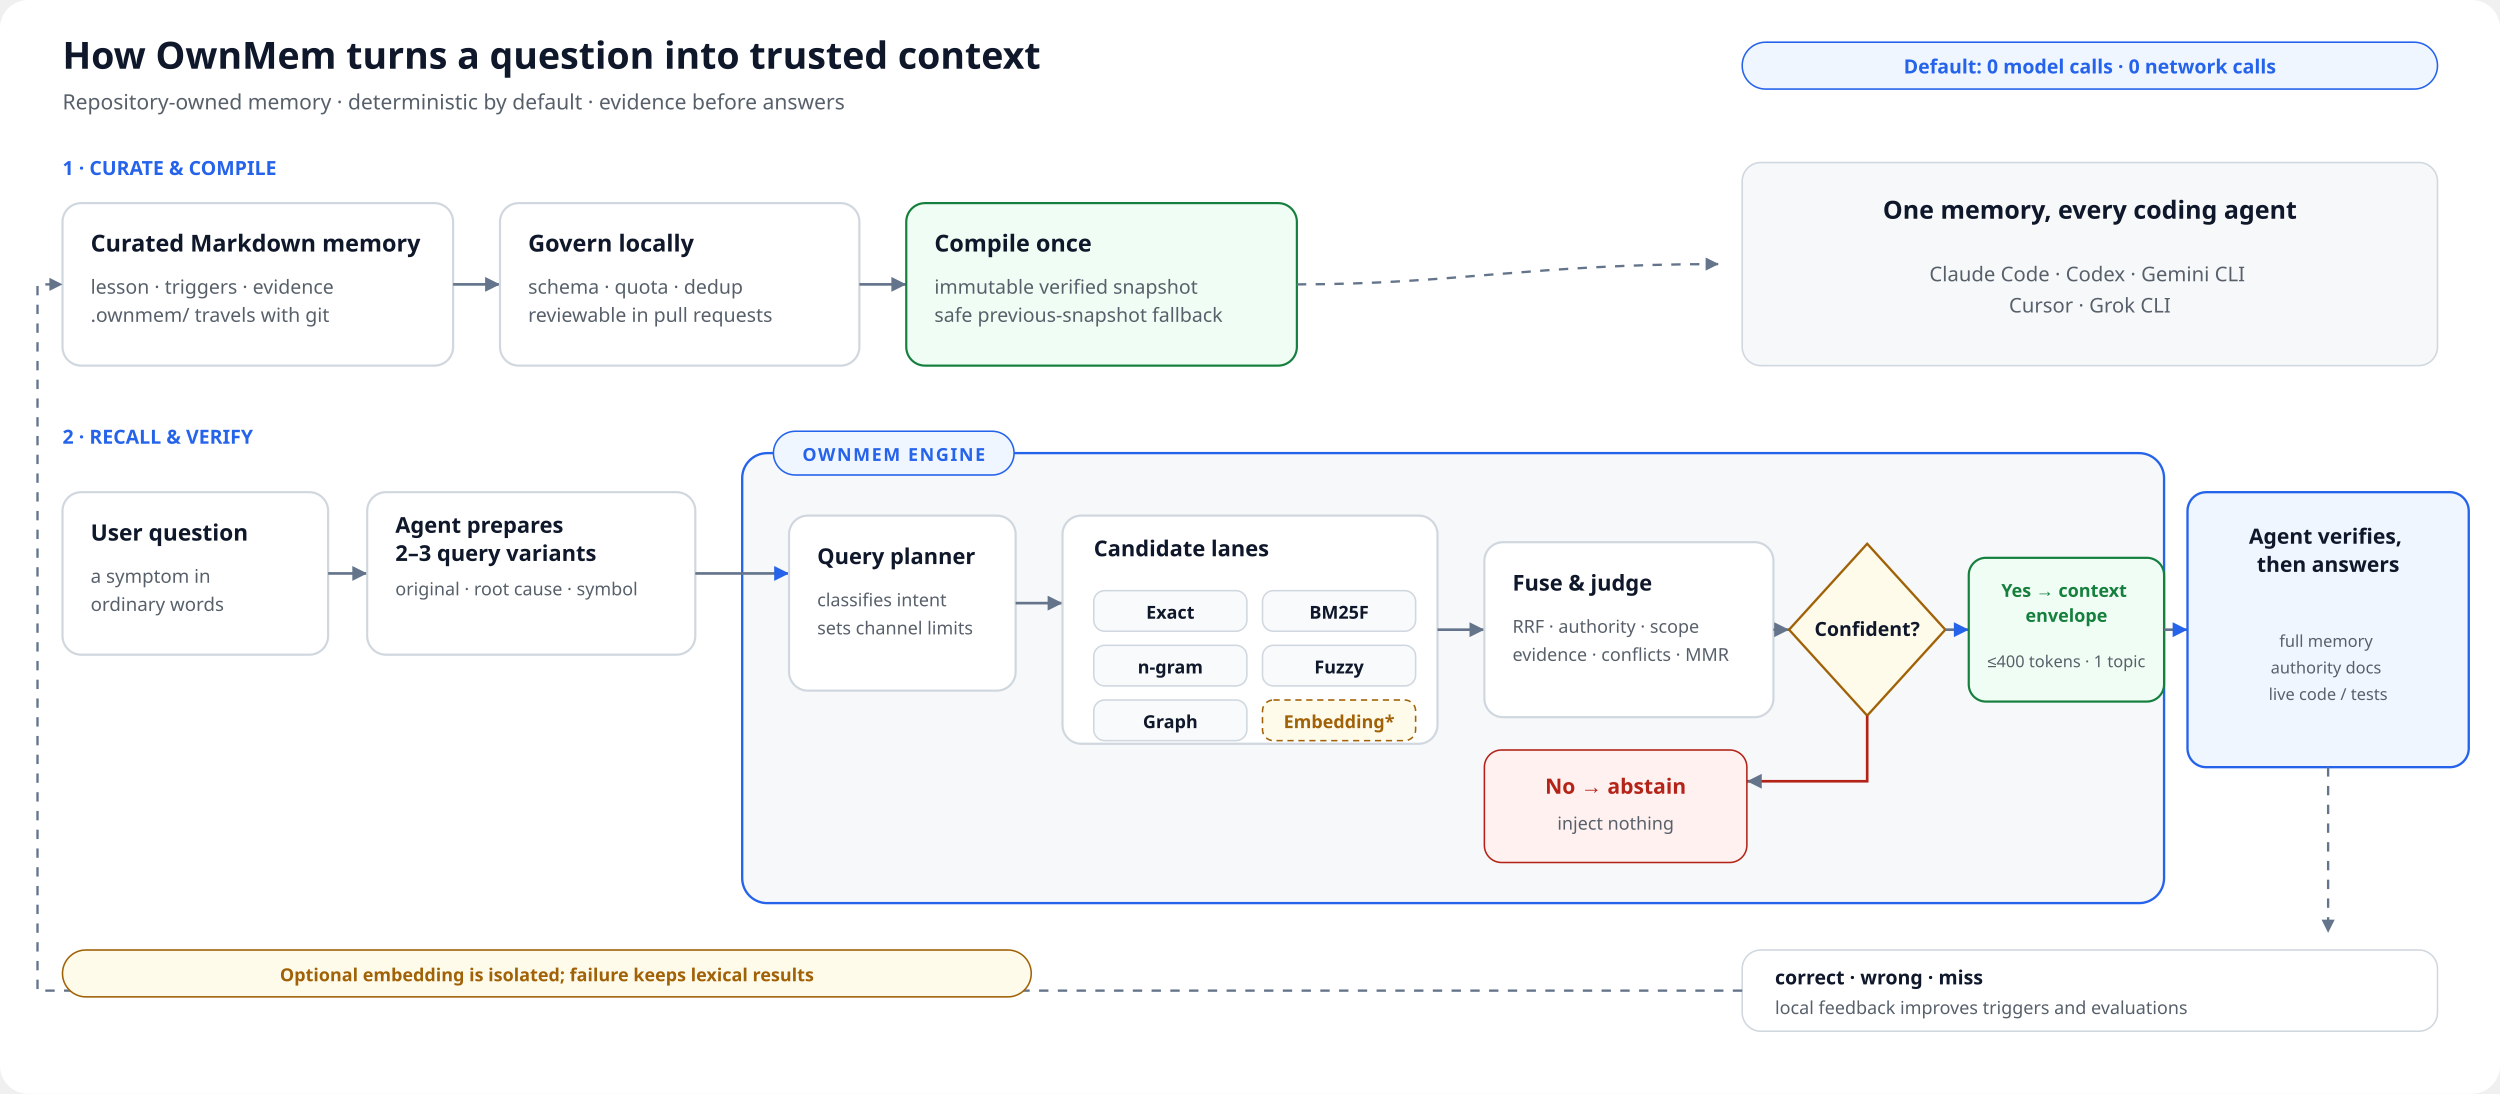
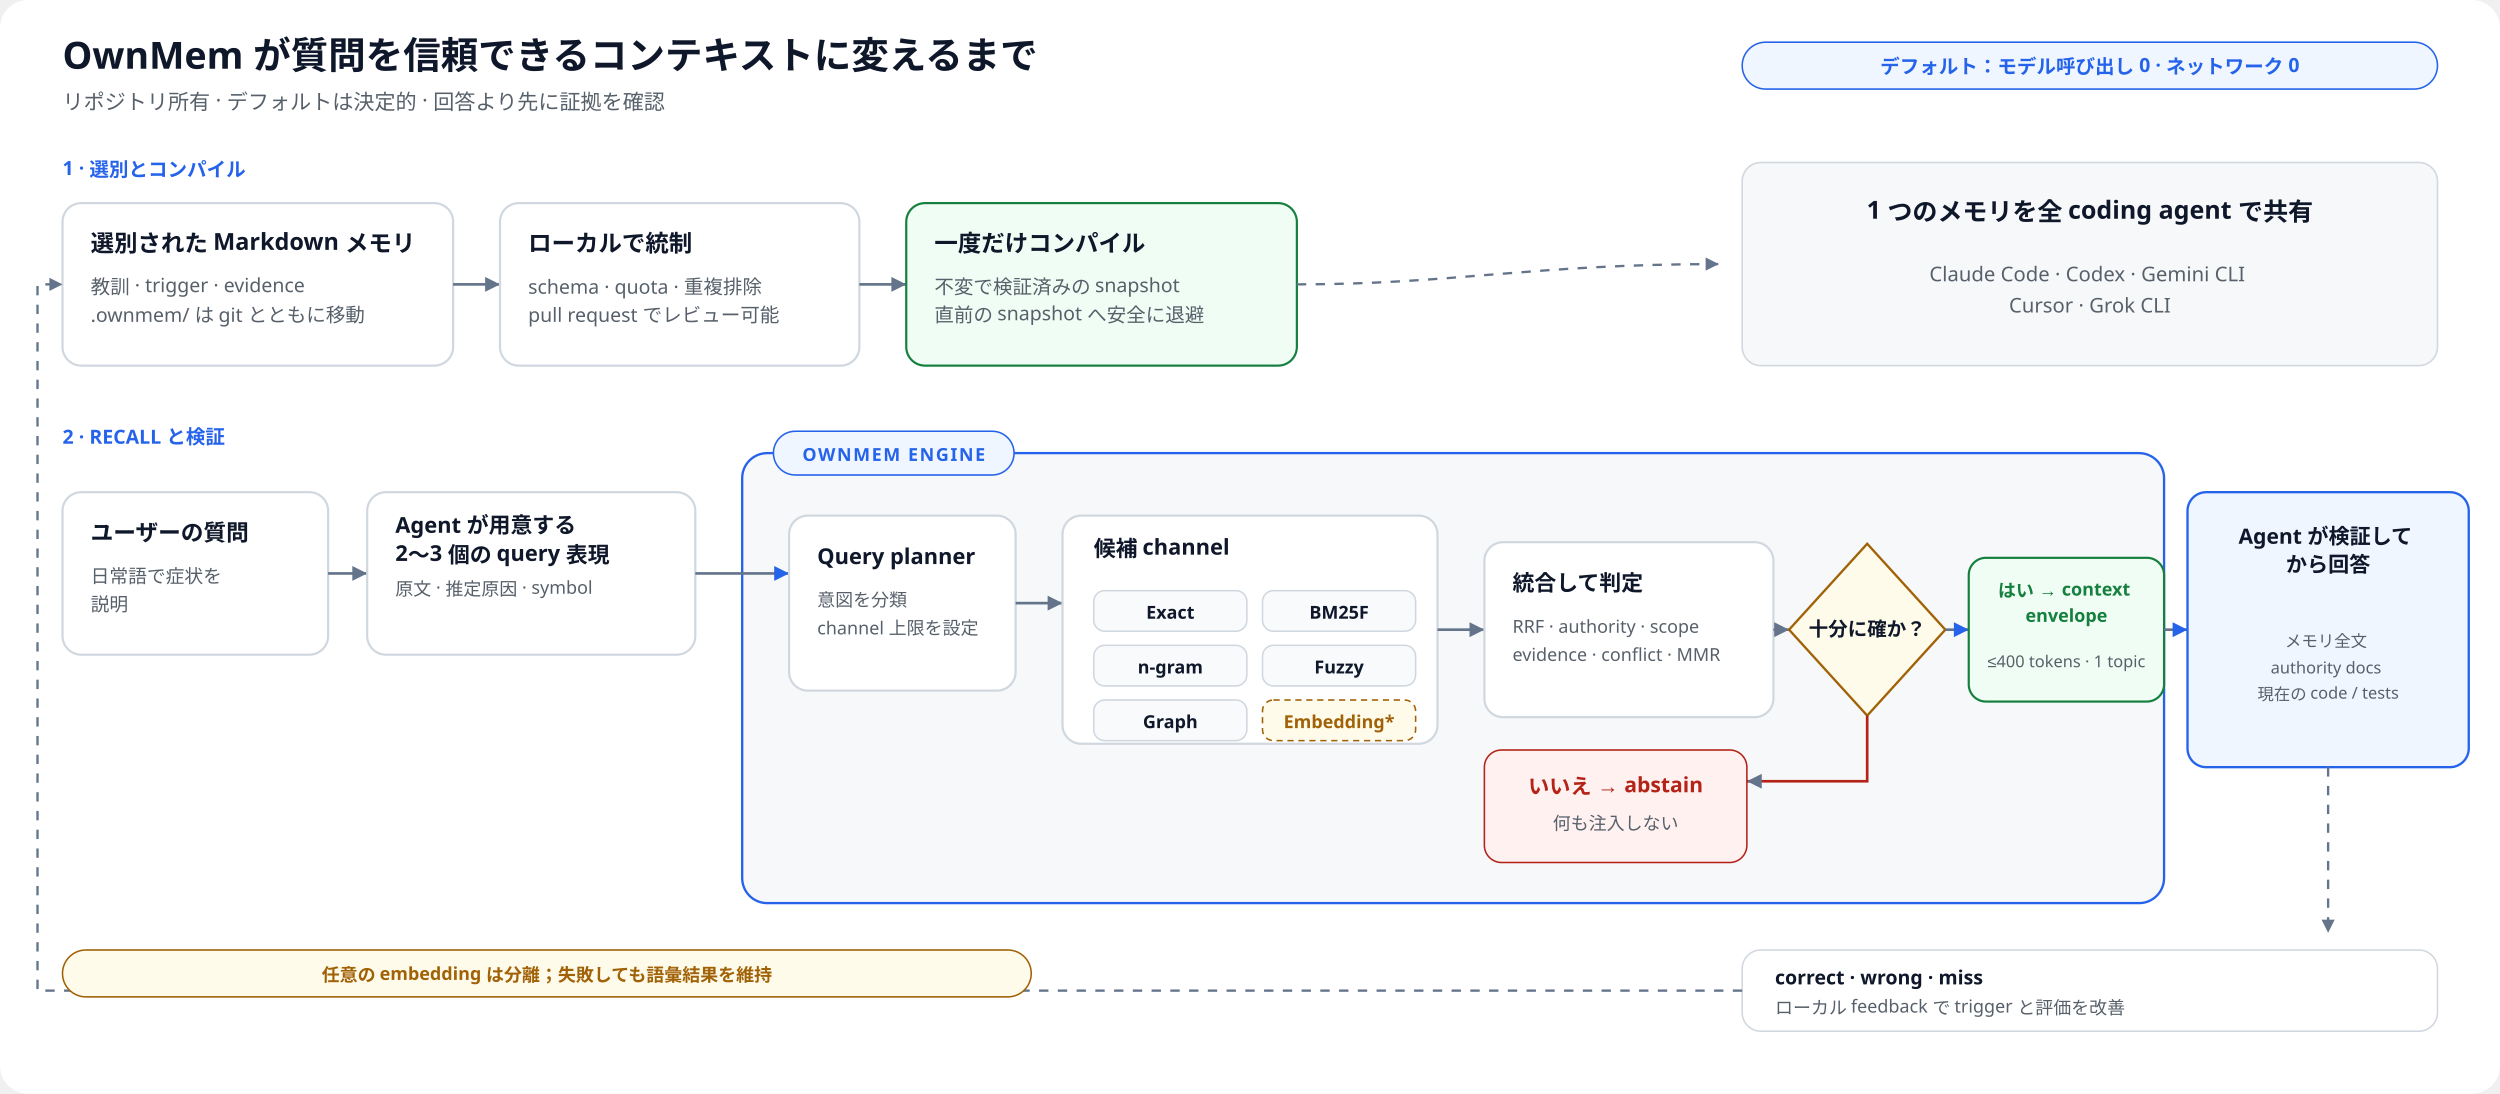
<svg xmlns="http://www.w3.org/2000/svg" viewBox="0 0 1600 700" role="img" aria-labelledby="title description" font-family="-apple-system, BlinkMacSystemFont, 'Segoe UI', 'Noto Sans', 'Helvetica Neue', Arial, sans-serif">
  <defs>
    <marker id="arrow" viewBox="0 0 10 10" refX="8" refY="5" markerWidth="7" markerHeight="7" orient="auto-start-reverse">
      <path d="M 0 1 L 8 5 L 0 9 z" fill="#64748b" />
    </marker>
    <marker id="accent-arrow" viewBox="0 0 10 10" refX="8" refY="5" markerWidth="7" markerHeight="7" orient="auto-start-reverse">
      <path d="M 0 1 L 8 5 L 0 9 z" fill="#2563eb" />
    </marker>
  </defs>
  <rect width="1600" height="700" rx="18" fill="#ffffff" />
  <text x="40" y="44" text-anchor="start" font-size="24" font-weight="700" fill="#0f172a">
-     <tspan x="40" dy="0">How OwnMem turns a question into trusted context</tspan>
+     <tspan x="40" dy="0">OwnMem が質問を信頼できるコンテキストに変えるまで</tspan>
  </text>
  <text x="40" y="70" text-anchor="start" font-size="13.5" font-weight="400" fill="#57606a">
-     <tspan x="40" dy="0">Repository-owned memory · deterministic by default · evidence before answers</tspan>
+     <tspan x="40" dy="0">リポジトリ所有 · デフォルトは決定的 · 回答より先に証拠を確認</tspan>
  </text>
  <rect x="1115" y="27" width="445" height="30" rx="15" fill="#eff6ff" stroke="#2563eb" />
-   <text x="1337.5" y="47" text-anchor="middle" font-size="12.5" font-weight="600" fill="#2563eb">Default: 0 model calls · 0 network calls</text>
+   <text x="1337.5" y="47" text-anchor="middle" font-size="12.5" font-weight="600" fill="#2563eb">デフォルト：モデル呼び出し 0 · ネットワーク 0</text>
  <text x="40" y="112" text-anchor="start" font-size="12.5" font-weight="700" fill="#2563eb">
-     <tspan x="40" dy="0">1 · CURATE &amp; COMPILE</tspan>
+     <tspan x="40" dy="0">1 · 選別とコンパイル</tspan>
  </text>
  <g>
    <rect x="40" y="130" width="250" height="104" rx="12" fill="#ffffff" stroke="#d0d7de" stroke-width="1.4" />
    <text x="58" y="161" text-anchor="start" font-size="15" font-weight="650" fill="#0f172a">
-       <tspan x="58" dy="0">Curated Markdown memory</tspan>
+       <tspan x="58" dy="0">選別された Markdown メモリ</tspan>
    </text>
    <text x="58" y="188" text-anchor="start" font-size="12.5" font-weight="400" fill="#57606a">
-       <tspan x="58" dy="0">lesson · triggers · evidence</tspan>
-       <tspan x="58" dy="18">.ownmem/ travels with git</tspan>
+       <tspan x="58" dy="0">教訓 · trigger · evidence</tspan>
+       <tspan x="58" dy="18">.ownmem/ は git とともに移動</tspan>
    </text>
  </g>
  <path d="M 290 182 L 320 182" fill="none" stroke="#64748b" stroke-width="1.7" marker-end="url(#arrow)" />
  <g>
    <rect x="320" y="130" width="230" height="104" rx="12" fill="#ffffff" stroke="#d0d7de" stroke-width="1.4" />
    <text x="338" y="161" text-anchor="start" font-size="15" font-weight="650" fill="#0f172a">
-       <tspan x="338" dy="0">Govern locally</tspan>
+       <tspan x="338" dy="0">ローカルで統制</tspan>
    </text>
    <text x="338" y="188" text-anchor="start" font-size="12.5" font-weight="400" fill="#57606a">
-       <tspan x="338" dy="0">schema · quota · dedup</tspan>
-       <tspan x="338" dy="18">reviewable in pull requests</tspan>
+       <tspan x="338" dy="0">schema · quota · 重複排除</tspan>
+       <tspan x="338" dy="18">pull request でレビュー可能</tspan>
    </text>
  </g>
  <path d="M 550 182 L 580 182" fill="none" stroke="#64748b" stroke-width="1.7" marker-end="url(#arrow)" />
  <g>
    <rect x="580" y="130" width="250" height="104" rx="12" fill="#f0fdf4" stroke="#15803d" stroke-width="1.4" />
    <text x="598" y="161" text-anchor="start" font-size="15" font-weight="650" fill="#0f172a">
-       <tspan x="598" dy="0">Compile once</tspan>
+       <tspan x="598" dy="0">一度だけコンパイル</tspan>
    </text>
    <text x="598" y="188" text-anchor="start" font-size="12.5" font-weight="400" fill="#57606a">
-       <tspan x="598" dy="0">immutable verified snapshot</tspan>
-       <tspan x="598" dy="18">safe previous-snapshot fallback</tspan>
+       <tspan x="598" dy="0">不変で検証済みの snapshot</tspan>
+       <tspan x="598" dy="18">直前の snapshot へ安全に退避</tspan>
    </text>
  </g>
  <rect x="1115" y="104" width="445" height="130" rx="12" fill="#f6f8fa" stroke="#d0d7de" />
  <text x="1337.5" y="140" text-anchor="middle" font-size="16" font-weight="650" fill="#0f172a">
-     <tspan x="1337.5" dy="0">One memory, every coding agent</tspan>
+     <tspan x="1337.5" dy="0">1 つのメモリを全 coding agent で共有</tspan>
  </text>
  <text x="1337.5" y="180" text-anchor="middle" font-size="13" font-weight="400" fill="#57606a">
    <tspan x="1337.5" dy="0">Claude Code · Codex · Gemini CLI</tspan>
    <tspan x="1337.5" dy="20">Cursor · Grok CLI</tspan>
  </text>
  <path d="M 830 182 C 930 182 980 169 1100 169" fill="none" stroke="#64748b" stroke-width="1.5" stroke-dasharray="6 6" marker-end="url(#arrow)" />
  <text x="40" y="284" text-anchor="start" font-size="12.5" font-weight="700" fill="#2563eb">
-     <tspan x="40" dy="0">2 · RECALL &amp; VERIFY</tspan>
+     <tspan x="40" dy="0">2 · RECALL と検証</tspan>
  </text>
  <g>
    <rect x="40" y="315" width="170" height="104" rx="12" fill="#ffffff" stroke="#d0d7de" stroke-width="1.4" />
    <text x="58" y="346" text-anchor="start" font-size="14.5" font-weight="650" fill="#0f172a">
-       <tspan x="58" dy="0">User question</tspan>
+       <tspan x="58" dy="0">ユーザーの質問</tspan>
    </text>
    <text x="58" y="373" text-anchor="start" font-size="12" font-weight="400" fill="#57606a">
-       <tspan x="58" dy="0">a symptom in</tspan>
-       <tspan x="58" dy="18">ordinary words</tspan>
+       <tspan x="58" dy="0">日常語で症状を</tspan>
+       <tspan x="58" dy="18">説明</tspan>
    </text>
  </g>
  <path d="M 210 367 L 235 367" fill="none" stroke="#64748b" stroke-width="1.7" marker-end="url(#arrow)" />
  <g>
    <rect x="235" y="315" width="210" height="104" rx="12" fill="#ffffff" stroke="#d0d7de" stroke-width="1.4" />
    <text x="253" y="341" text-anchor="start" font-size="14" font-weight="650" fill="#0f172a">
-       <tspan x="253" dy="0">Agent prepares</tspan>
-       <tspan x="253" dy="18">2–3 query variants</tspan>
+       <tspan x="253" dy="0">Agent が用意する</tspan>
+       <tspan x="253" dy="18">2〜3 個の query 表現</tspan>
    </text>
    <text x="253" y="381" text-anchor="start" font-size="11.5" font-weight="400" fill="#57606a">
-       <tspan x="253" dy="0">original · root cause · symbol</tspan>
+       <tspan x="253" dy="0">原文 · 推定原因 · symbol</tspan>
    </text>
  </g>
  <rect x="475" y="290" width="910" height="288" rx="16" fill="#f6f8fa" stroke="#2563eb" stroke-width="1.5" />
  <rect x="495" y="276" width="154" height="28" rx="14" fill="#eff6ff" stroke="#2563eb" />
  <text x="572" y="295" text-anchor="middle" font-size="11.5" font-weight="700" letter-spacing="1" fill="#2563eb">OWNMEM ENGINE</text>
  <path d="M 445 367 L 505 367" fill="none" stroke="#64748b" stroke-width="1.7" marker-end="url(#accent-arrow)" />
  <g>
    <rect x="505" y="330" width="145" height="112" rx="12" fill="#ffffff" stroke="#d0d7de" stroke-width="1.4" />
    <text x="523" y="361" text-anchor="start" font-size="14" font-weight="650" fill="#0f172a">
      <tspan x="523" dy="0">Query planner</tspan>
    </text>
    <text x="523" y="388" text-anchor="start" font-size="11.5" font-weight="400" fill="#57606a">
-       <tspan x="523" dy="0">classifies intent</tspan>
-       <tspan x="523" dy="18">sets channel limits</tspan>
+       <tspan x="523" dy="0">意図を分類</tspan>
+       <tspan x="523" dy="18">channel 上限を設定</tspan>
    </text>
  </g>
  <path d="M 650 386 L 680 386" fill="none" stroke="#64748b" stroke-width="1.7" marker-end="url(#arrow)" />
  <g>
    <rect x="680" y="330" width="240" height="146" rx="12" fill="#ffffff" stroke="#d0d7de" stroke-width="1.4" />
    <text x="700" y="356" text-anchor="start" font-size="14" font-weight="650" fill="#0f172a">
-       <tspan x="700" dy="0">Candidate lanes</tspan>
+       <tspan x="700" dy="0">候補 channel</tspan>
    </text>
    <rect x="700" y="378" width="98" height="26" rx="7" fill="#f8fafc" stroke="#d0d7de" />
    <text x="749" y="396" text-anchor="middle" font-size="11.5" font-weight="600" fill="#0f172a">Exact</text>
    <rect x="808" y="378" width="98" height="26" rx="7" fill="#f8fafc" stroke="#d0d7de" />
    <text x="857" y="396" text-anchor="middle" font-size="11.5" font-weight="600" fill="#0f172a">BM25F</text>
    <rect x="700" y="413" width="98" height="26" rx="7" fill="#f8fafc" stroke="#d0d7de" />
    <text x="749" y="431" text-anchor="middle" font-size="11.5" font-weight="600" fill="#0f172a">n-gram</text>
    <rect x="808" y="413" width="98" height="26" rx="7" fill="#f8fafc" stroke="#d0d7de" />
    <text x="857" y="431" text-anchor="middle" font-size="11.5" font-weight="600" fill="#0f172a">Fuzzy</text>
    <rect x="700" y="448" width="98" height="26" rx="7" fill="#f8fafc" stroke="#d0d7de" />
    <text x="749" y="466" text-anchor="middle" font-size="11.5" font-weight="600" fill="#0f172a">Graph</text>
    <rect x="808" y="448" width="98" height="26" rx="7" fill="#fffbeb" stroke="#a16207" stroke-dasharray="4 3" />
    <text x="857" y="466" text-anchor="middle" font-size="11.5" font-weight="600" fill="#a16207">Embedding*</text>
  </g>
  <path d="M 920 403 L 950 403" fill="none" stroke="#64748b" stroke-width="1.7" marker-end="url(#arrow)" />
  <g>
    <rect x="950" y="347" width="185" height="112" rx="12" fill="#ffffff" stroke="#d0d7de" stroke-width="1.4" />
    <text x="968" y="378" text-anchor="start" font-size="14" font-weight="650" fill="#0f172a">
-       <tspan x="968" dy="0">Fuse &amp; judge</tspan>
+       <tspan x="968" dy="0">統合して判定</tspan>
    </text>
    <text x="968" y="405" text-anchor="start" font-size="11.5" font-weight="400" fill="#57606a">
      <tspan x="968" dy="0">RRF · authority · scope</tspan>
-       <tspan x="968" dy="18">evidence · conflicts · MMR</tspan>
+       <tspan x="968" dy="18">evidence · conflict · MMR</tspan>
    </text>
  </g>
  <path d="M 1135 403 L 1145 403" fill="none" stroke="#64748b" stroke-width="1.7" marker-end="url(#arrow)" />
  <polygon points="1195,348 1245,403 1195,458 1145,403" fill="#fffbeb" stroke="#a16207" stroke-width="1.5" />
  <text x="1195" y="407" text-anchor="middle" font-size="12.5" font-weight="650" fill="#0f172a">
-     <tspan x="1195" dy="0">Confident?</tspan>
+     <tspan x="1195" dy="0">十分に確か？</tspan>
  </text>
  <path d="M 1195 458 L 1195 500 L 1118 500" fill="none" stroke="#b42318" stroke-width="1.7" marker-end="url(#arrow)" />
  <rect x="950" y="480" width="168" height="72" rx="11" fill="#fff1f0" stroke="#b42318" />
  <text x="1034" y="508" text-anchor="middle" font-size="13.5" font-weight="650" fill="#b42318">
-     <tspan x="1034" dy="0">No → abstain</tspan>
+     <tspan x="1034" dy="0">いいえ → abstain</tspan>
  </text>
  <text x="1034" y="531" text-anchor="middle" font-size="11.5" font-weight="400" fill="#57606a">
-     <tspan x="1034" dy="0">inject nothing</tspan>
+     <tspan x="1034" dy="0">何も注入しない</tspan>
  </text>
  <path d="M 1245 403 L 1260 403" fill="none" stroke="#64748b" stroke-width="1.7" marker-end="url(#accent-arrow)" />
  <rect x="1260" y="357" width="125" height="92" rx="11" fill="#f0fdf4" stroke="#15803d" stroke-width="1.4" />
  <text x="1322.5" y="382" text-anchor="middle" font-size="11.5" font-weight="650" fill="#15803d">
-     <tspan x="1322.5" dy="0">Yes → context</tspan>
+     <tspan x="1322.5" dy="0">はい → context</tspan>
    <tspan x="1322.5" dy="16">envelope</tspan>
  </text>
  <text x="1322.5" y="427" text-anchor="middle" font-size="10.5" font-weight="400" fill="#57606a">
    <tspan x="1322.5" dy="0">≤400 tokens · 1 topic</tspan>
  </text>
  <path d="M 1385 403 L 1400 403" fill="none" stroke="#64748b" stroke-width="1.7" marker-end="url(#accent-arrow)" />
  <rect x="1400" y="315" width="180" height="176" rx="12" fill="#eff6ff" stroke="#2563eb" stroke-width="1.5" />
  <text x="1490" y="348" text-anchor="middle" font-size="13.5" font-weight="650" fill="#0f172a">
-     <tspan x="1490" dy="0">Agent verifies,</tspan>
-     <tspan x="1490" dy="18">then answers</tspan>
+     <tspan x="1490" dy="0">Agent が検証して</tspan>
+     <tspan x="1490" dy="18">から回答</tspan>
  </text>
  <text x="1490" y="414" text-anchor="middle" font-size="10.5" font-weight="400" fill="#57606a">
-     <tspan x="1490" dy="0">full memory</tspan>
+     <tspan x="1490" dy="0">メモリ全文</tspan>
    <tspan x="1490" dy="17">authority docs</tspan>
-     <tspan x="1490" dy="17">live code / tests</tspan>
+     <tspan x="1490" dy="17">現在の code / tests</tspan>
  </text>
  <rect x="1115" y="608" width="445" height="52" rx="12" fill="#ffffff" stroke="#d0d7de" />
  <text x="1136" y="630" text-anchor="start" font-size="12.5" font-weight="650" fill="#0f172a">
    <tspan x="1136" dy="0">correct · wrong · miss</tspan>
  </text>
  <text x="1136" y="649" text-anchor="start" font-size="11.5" font-weight="400" fill="#57606a">
-     <tspan x="1136" dy="0">local feedback improves triggers and evaluations</tspan>
+     <tspan x="1136" dy="0">ローカル feedback で trigger と評価を改善</tspan>
  </text>
  <path d="M 1490 491 L 1490 597" fill="none" stroke="#64748b" stroke-width="1.5" stroke-dasharray="6 6" marker-end="url(#arrow)" />
  <path d="M 1115 634 L 24 634 L 24 182 L 40 182" fill="none" stroke="#64748b" stroke-width="1.5" stroke-dasharray="6 6" marker-end="url(#arrow)" />
  <rect x="40" y="608" width="620" height="30" rx="15" fill="#fffbeb" stroke="#a16207" />
-   <text x="350" y="628" text-anchor="middle" font-size="11.5" font-weight="600" fill="#a16207">Optional embedding is isolated; failure keeps lexical results</text>
+   <text x="350" y="628" text-anchor="middle" font-size="11.5" font-weight="600" fill="#a16207">任意の embedding は分離；失敗しても語彙結果を維持</text>
</svg>
